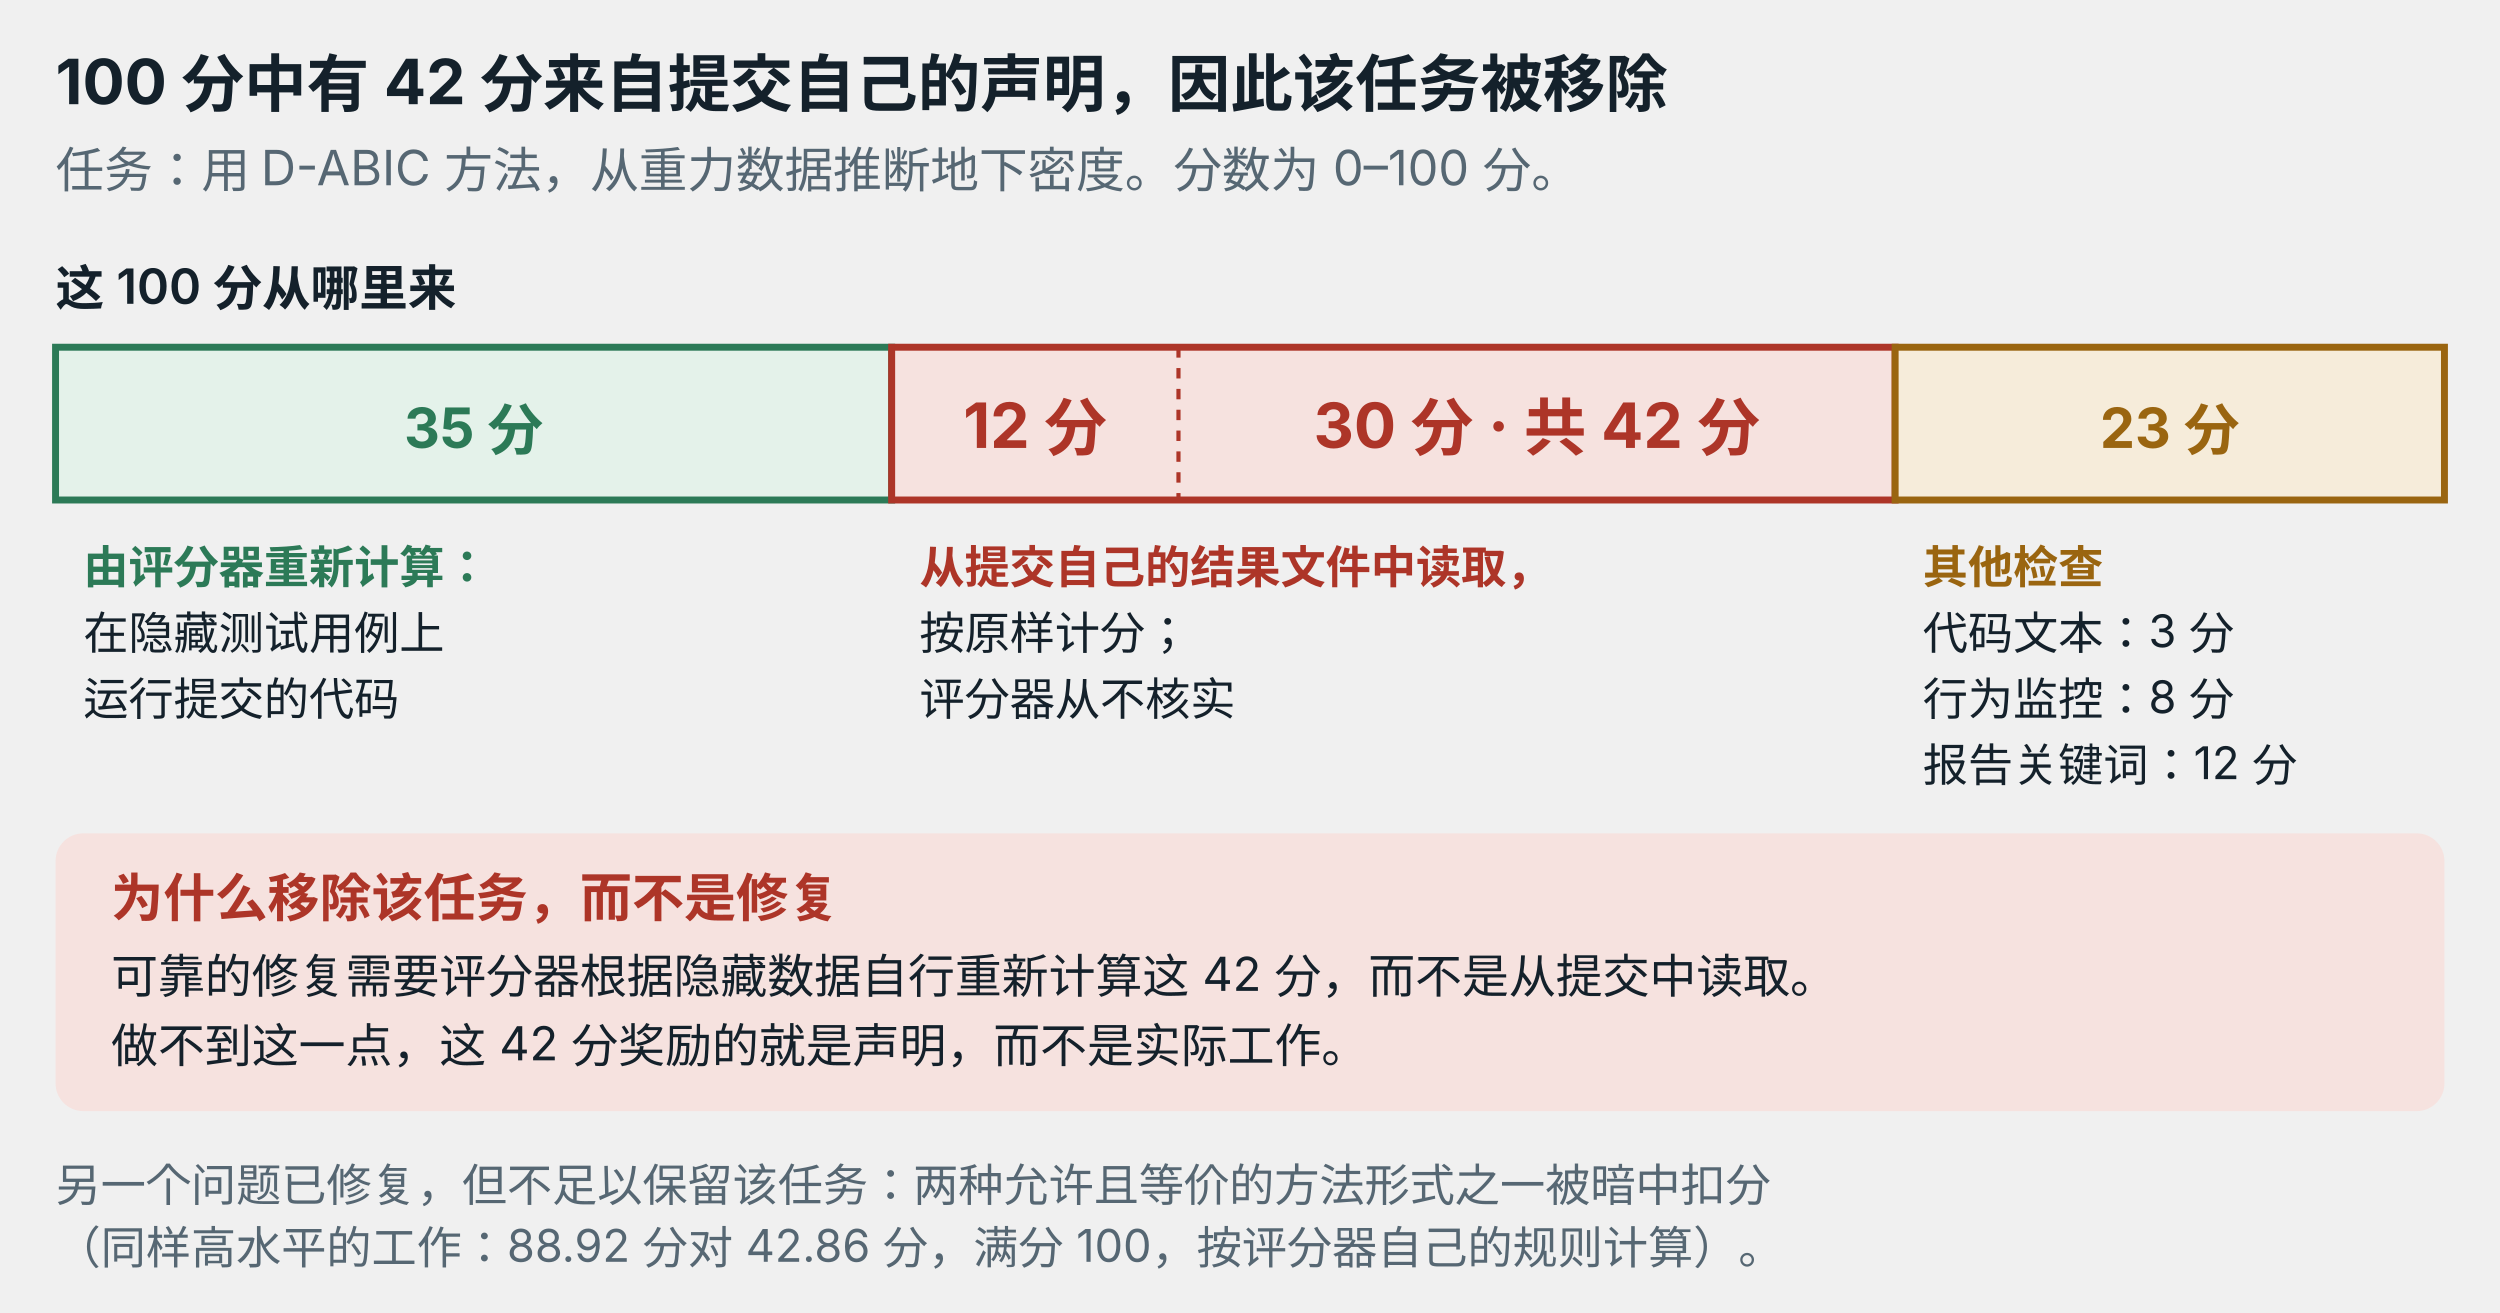
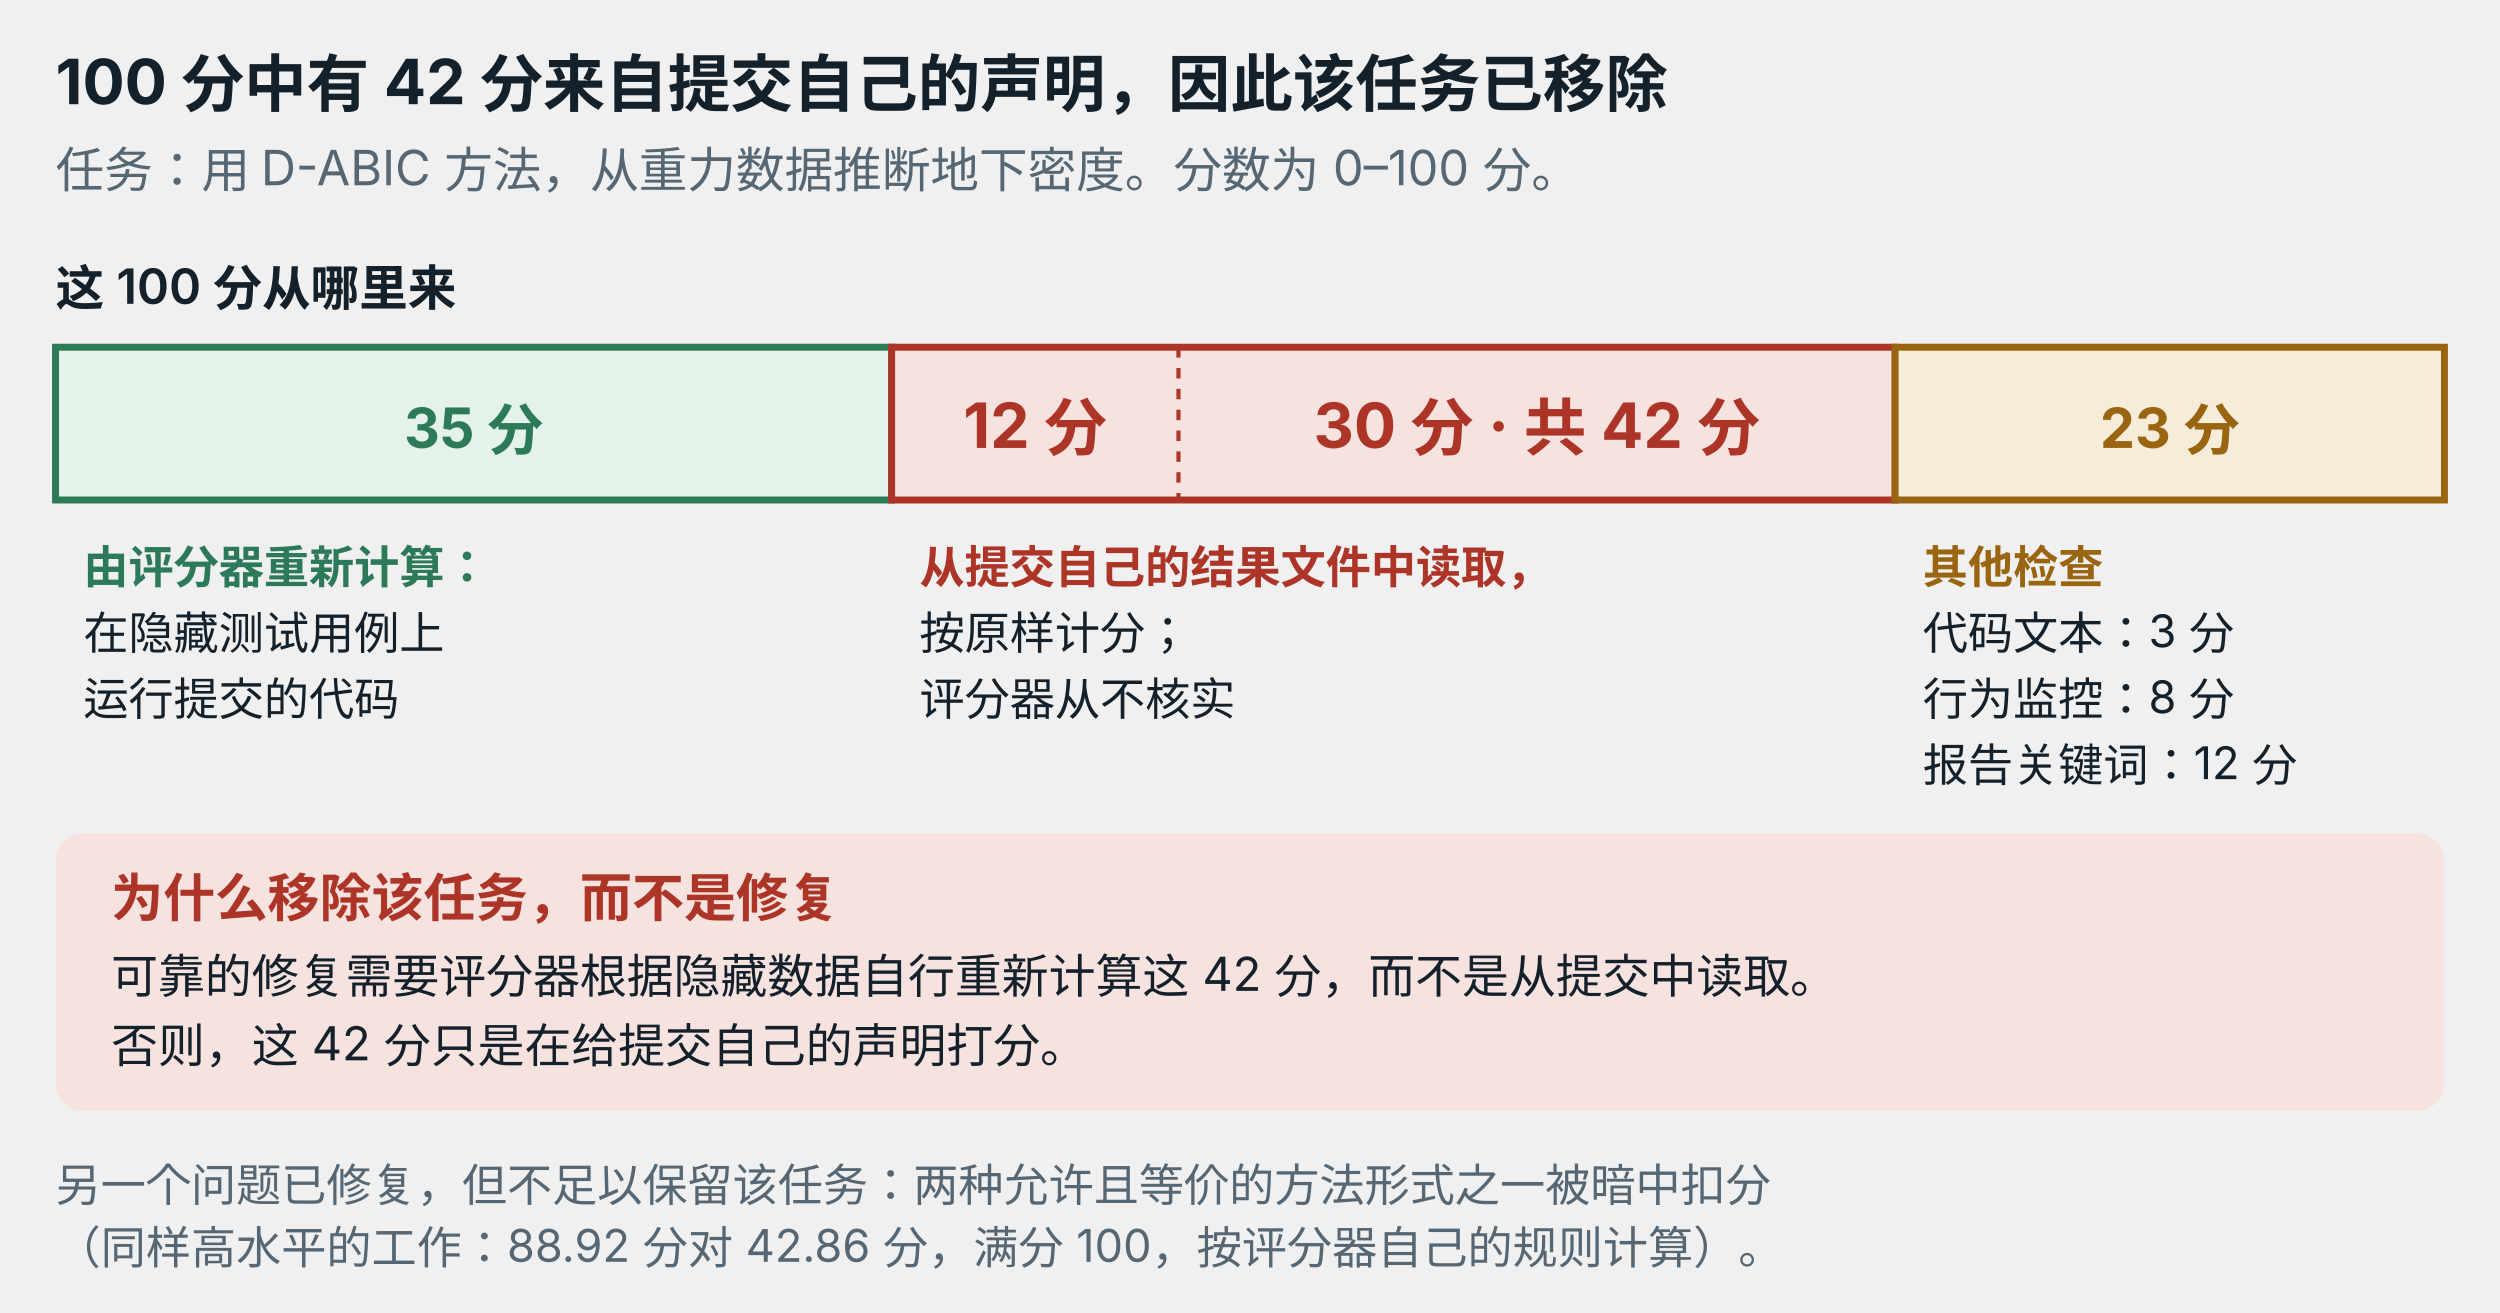
<svg xmlns="http://www.w3.org/2000/svg" viewBox="0 0 720 378" role="img">
  <style>
  .ink{fill:#14212b} .muted{fill:#566773} .rule{stroke:#d3dbe0} .bg{fill:#ffffff}
  .good{fill:#2c7a57} .bad{fill:#ad3528} .warn{fill:#9a6510} .acc{fill:#0f5c78}
  .goodS{stroke:#2c7a57} .badS{stroke:#ad3528} .accS{stroke:#0f5c78} .inkS{stroke:#14212b} .warnS{stroke:#9a6510} .mutedS{stroke:#566773}
  .goodBg{fill:#e4f2ea} .badBg{fill:#f6e2df} .warnBg{fill:#f6ecda} .accBg{fill:#e3eff4}
  text{font-family:"IBM Plex Sans","Noto Sans SC","PingFang SC","Microsoft YaHei",system-ui,-apple-system,"Segoe UI",sans-serif}
  .mono{font-family:"IBM Plex Mono",ui-monospace,"SFMono-Regular",Menlo,Consolas,monospace}
  @media (prefers-color-scheme: dark){
    .ink{fill:#e2e9ed} .muted{fill:#95a6b1} .rule{stroke:#2a3843} .bg{fill:#152029}
    .good{fill:#6cc79a} .bad{fill:#f08a7c} .warn{fill:#e0a64a} .acc{fill:#6cb6d3}
    .goodS{stroke:#6cc79a} .badS{stroke:#f08a7c} .accS{stroke:#6cb6d3} .inkS{stroke:#e2e9ed} .warnS{stroke:#e0a64a} .mutedS{stroke:#95a6b1}
    .goodBg{fill:#15302a} .badBg{fill:#3a1f1c} .warnBg{fill:#352a16} .accBg{fill:#16303c}
  }
</style>
-   <text x="16" y="30" class="ink" font-size="18" text-anchor="start" font-weight="700">100 分中有 42 分来自提交自己的声明，因此该任务被移除</text>
+   <text x="16" y="30" class="ink" font-size="18" text-anchor="start" font-weight="700">100 分中有 42 分来自提交自己的声明，因此该任务已移除</text>
  <text x="16" y="54" class="muted" font-size="14" text-anchor="start">任务：用 D-ABIC 方法，从重力数据推断地下密度。分数为 0–100 分。</text>
  <text x="16" y="88" class="ink" font-size="14" text-anchor="start" font-weight="600">这 100 分从哪里来</text>
  <rect x="16.0" y="100" width="240.8" height="44" class="goodBg" />
  <rect x="16.0" y="100" width="240.8" height="44" fill="none" class="goodS" stroke-width="2" />
  <text x="136.4" y="129" class="good" font-size="16" text-anchor="middle" font-weight="700">35 分</text>
  <text x="24" y="168" class="good" font-size="13" text-anchor="start" font-weight="600">由评分器重新计算：</text>
  <text x="24" y="187" class="ink" font-size="13" text-anchor="start">在隐藏测试用例上</text>
  <text x="24" y="206" class="ink" font-size="13" text-anchor="start">运行提交的代码</text>
  <rect x="256.8" y="100" width="289.0" height="44" class="badBg" />
  <rect x="256.8" y="100" width="289.0" height="44" fill="none" class="badS" stroke-width="2" />
  <text x="298.1" y="129" class="bad" font-size="18" text-anchor="middle" font-weight="700">12 分</text>
  <text x="442.6" y="129" class="bad" font-size="18" text-anchor="middle" font-weight="700">30 分 · 共 42 分</text>
  <line x1="339.4" y1="100" x2="339.4" y2="144" class="badS" stroke-width="1.2" stroke-dasharray="3 3" />
  <text x="264.8" y="168" class="bad" font-size="13" text-anchor="start" font-weight="600">从提交自己的结果文件中读取，</text>
  <text x="264.8" y="187" class="ink" font-size="13" text-anchor="start">按原样计分；</text>
  <text x="264.8" y="206" class="ink" font-size="13" text-anchor="start">评分器从不核实</text>
  <rect x="545.8" y="100" width="158.2" height="44" class="warnBg" />
  <rect x="545.8" y="100" width="158.2" height="44" fill="none" class="warnS" stroke-width="2" />
  <text x="624.88" y="129" class="warn" font-size="16" text-anchor="middle" font-weight="700">23 分</text>
  <text x="553.76" y="168" class="warn" font-size="13" text-anchor="start" font-weight="600">其他检查</text>
  <text x="553.76" y="187" class="ink" font-size="13" text-anchor="start">代码文本：3 分</text>
  <text x="553.76" y="206" class="ink" font-size="13" text-anchor="start">行为监控：8 分</text>
  <text x="553.76" y="225" class="ink" font-size="13" text-anchor="start">报告关键词：12 分</text>
  <rect x="16" y="240" width="688" height="80" rx="8" class="badBg" />
  <text x="32" y="264" class="bad" font-size="15" text-anchor="start" font-weight="700">为什么移除该任务，而不是修复</text>
  <text x="32" y="286" class="ink" font-size="13.5" text-anchor="start">可靠的修复需要评分器根据隐藏数据自行重新计算这 42 分，而不是从提交中读取。</text>
-   <text x="32" y="306" class="ink" font-size="13.5" text-anchor="start">做不到这一点，这 42 分奖励的就是声明，而不是实际工作。</text>
+   <text x="32" y="306" class="ink" font-size="13.5" text-anchor="start">否则，这 42 分只是在给提交自己的声明打分。</text>
  <text x="16" y="346" class="muted" font-size="13" text-anchor="start">另一个问题已修复，但不足以保留该任务：两种允许且等价的方法形式之一被暗中扣分</text>
  <text x="16" y="364" class="muted" font-size="13" text-anchor="start">（同样高水平的工作：88.92 分对 42.86 分，满分 100，按评分器自己的规则计算）。</text>
</svg>
